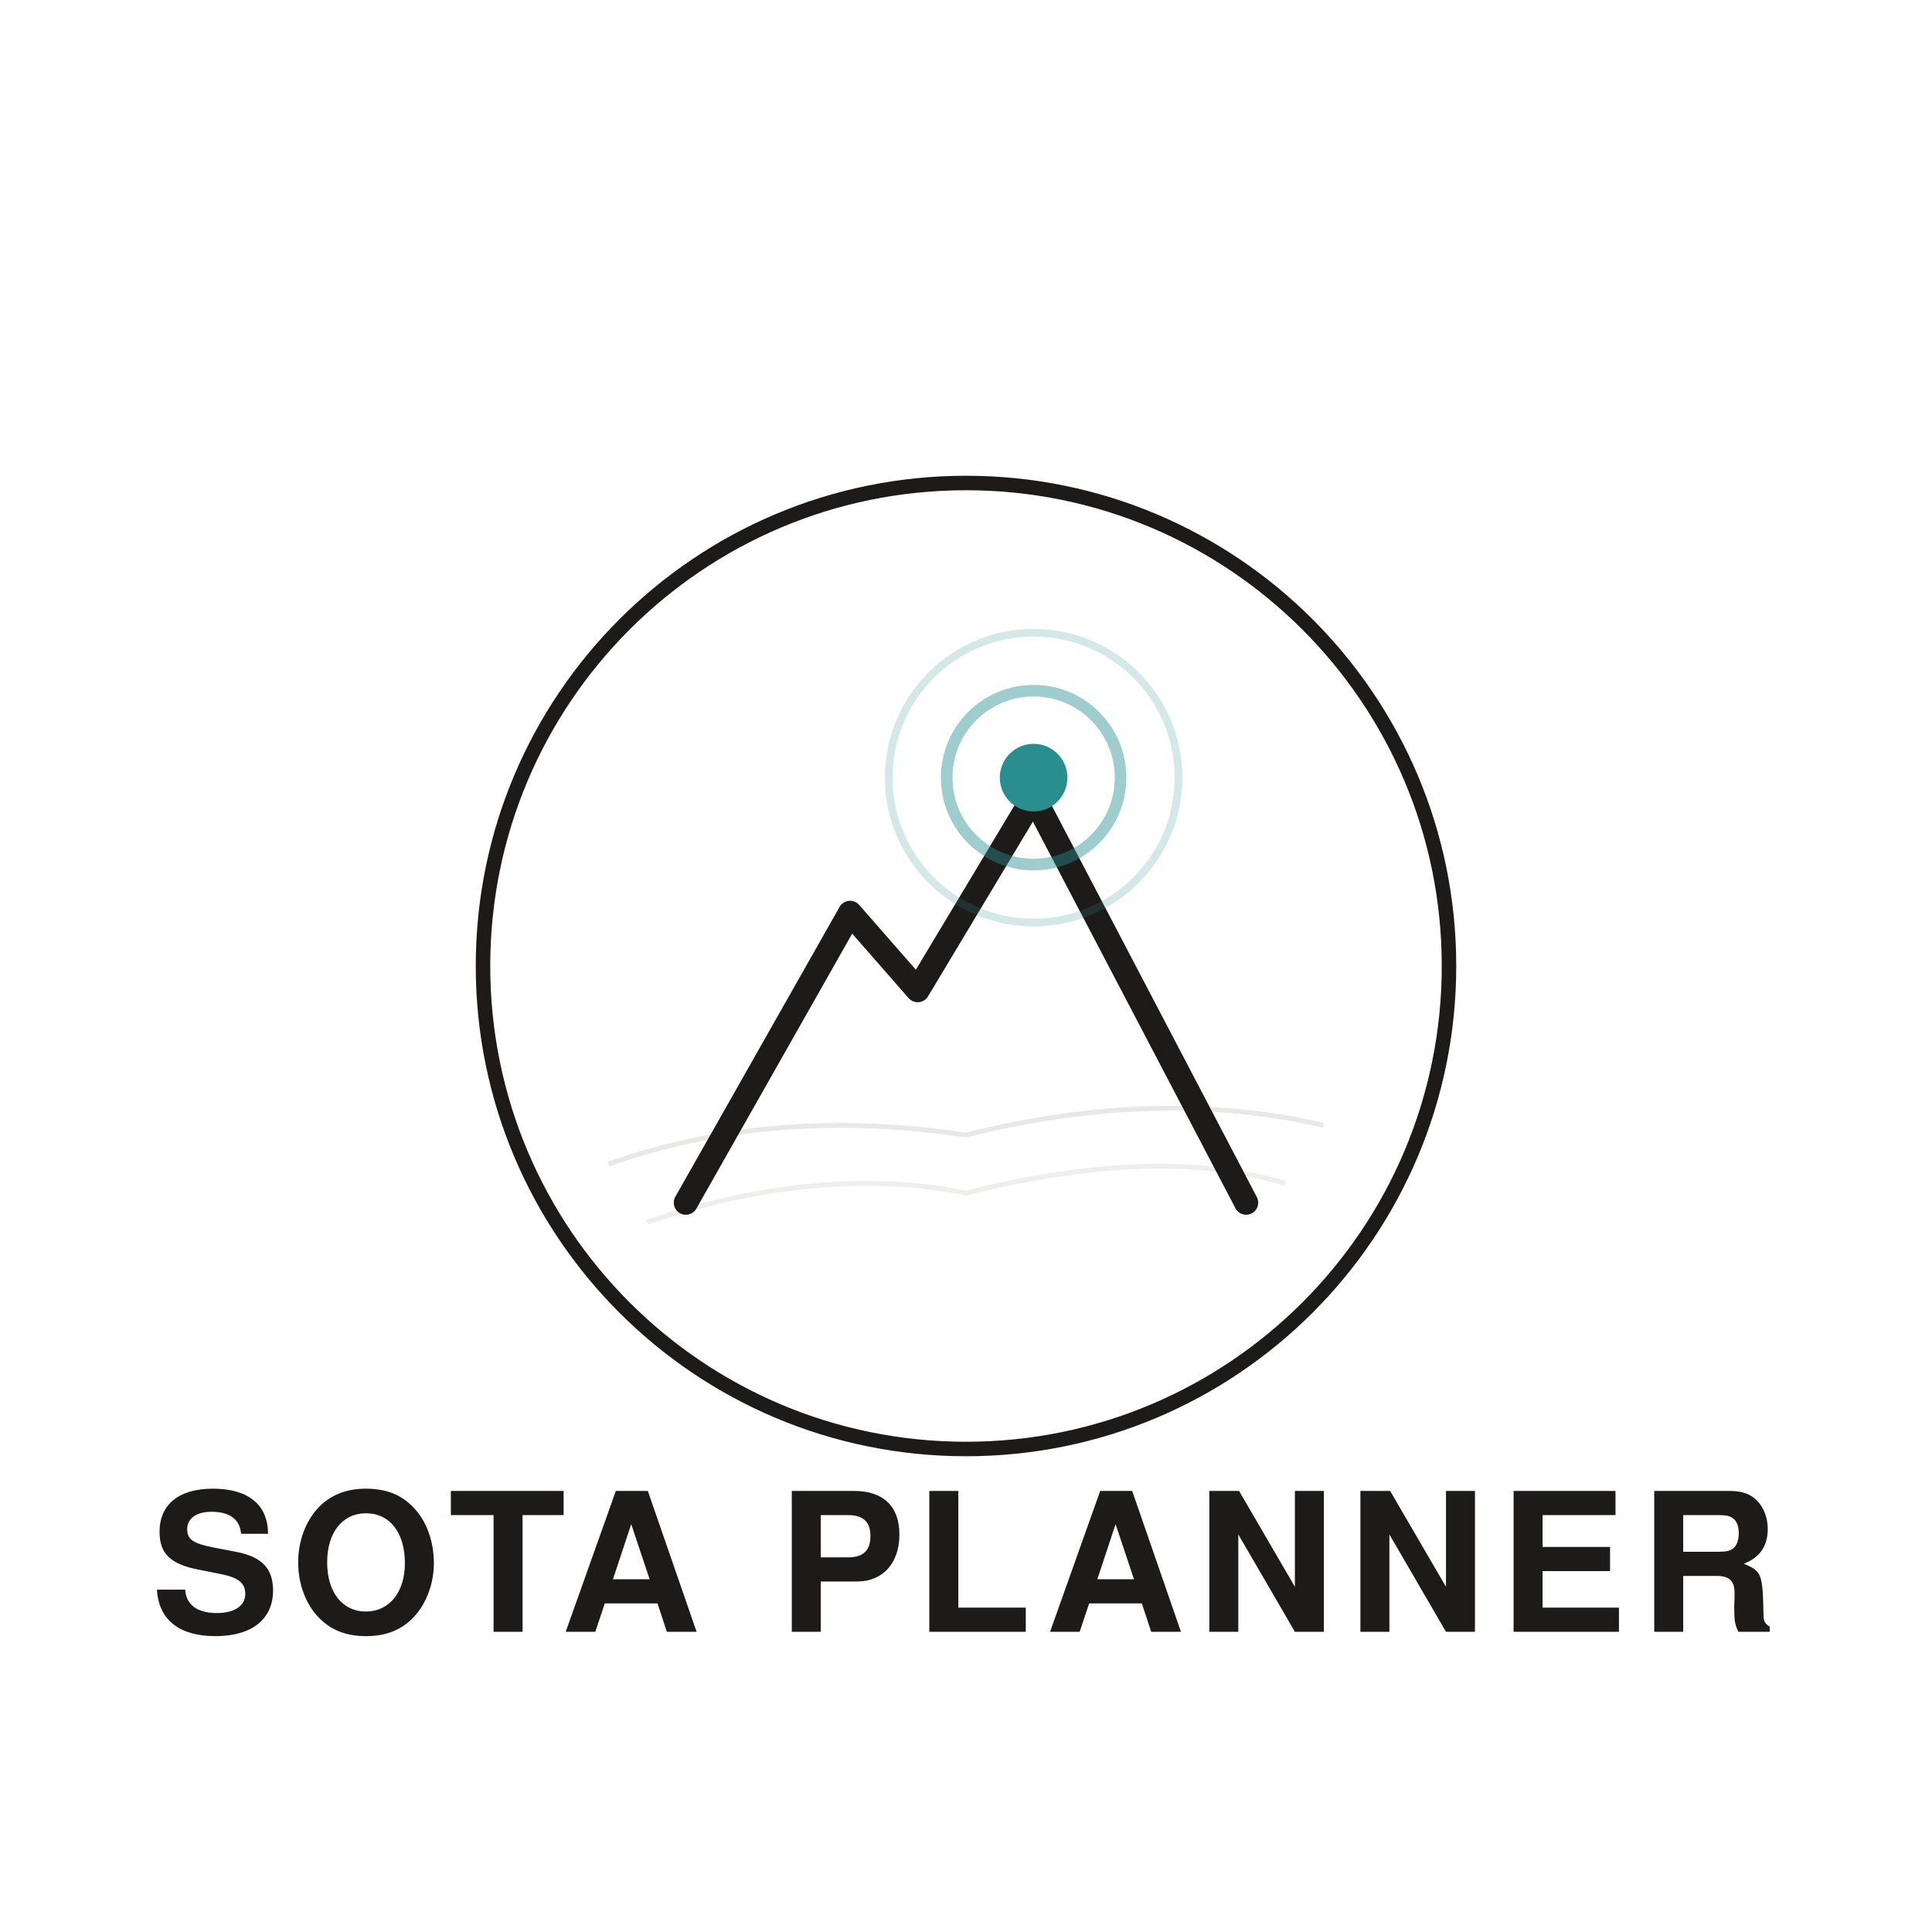
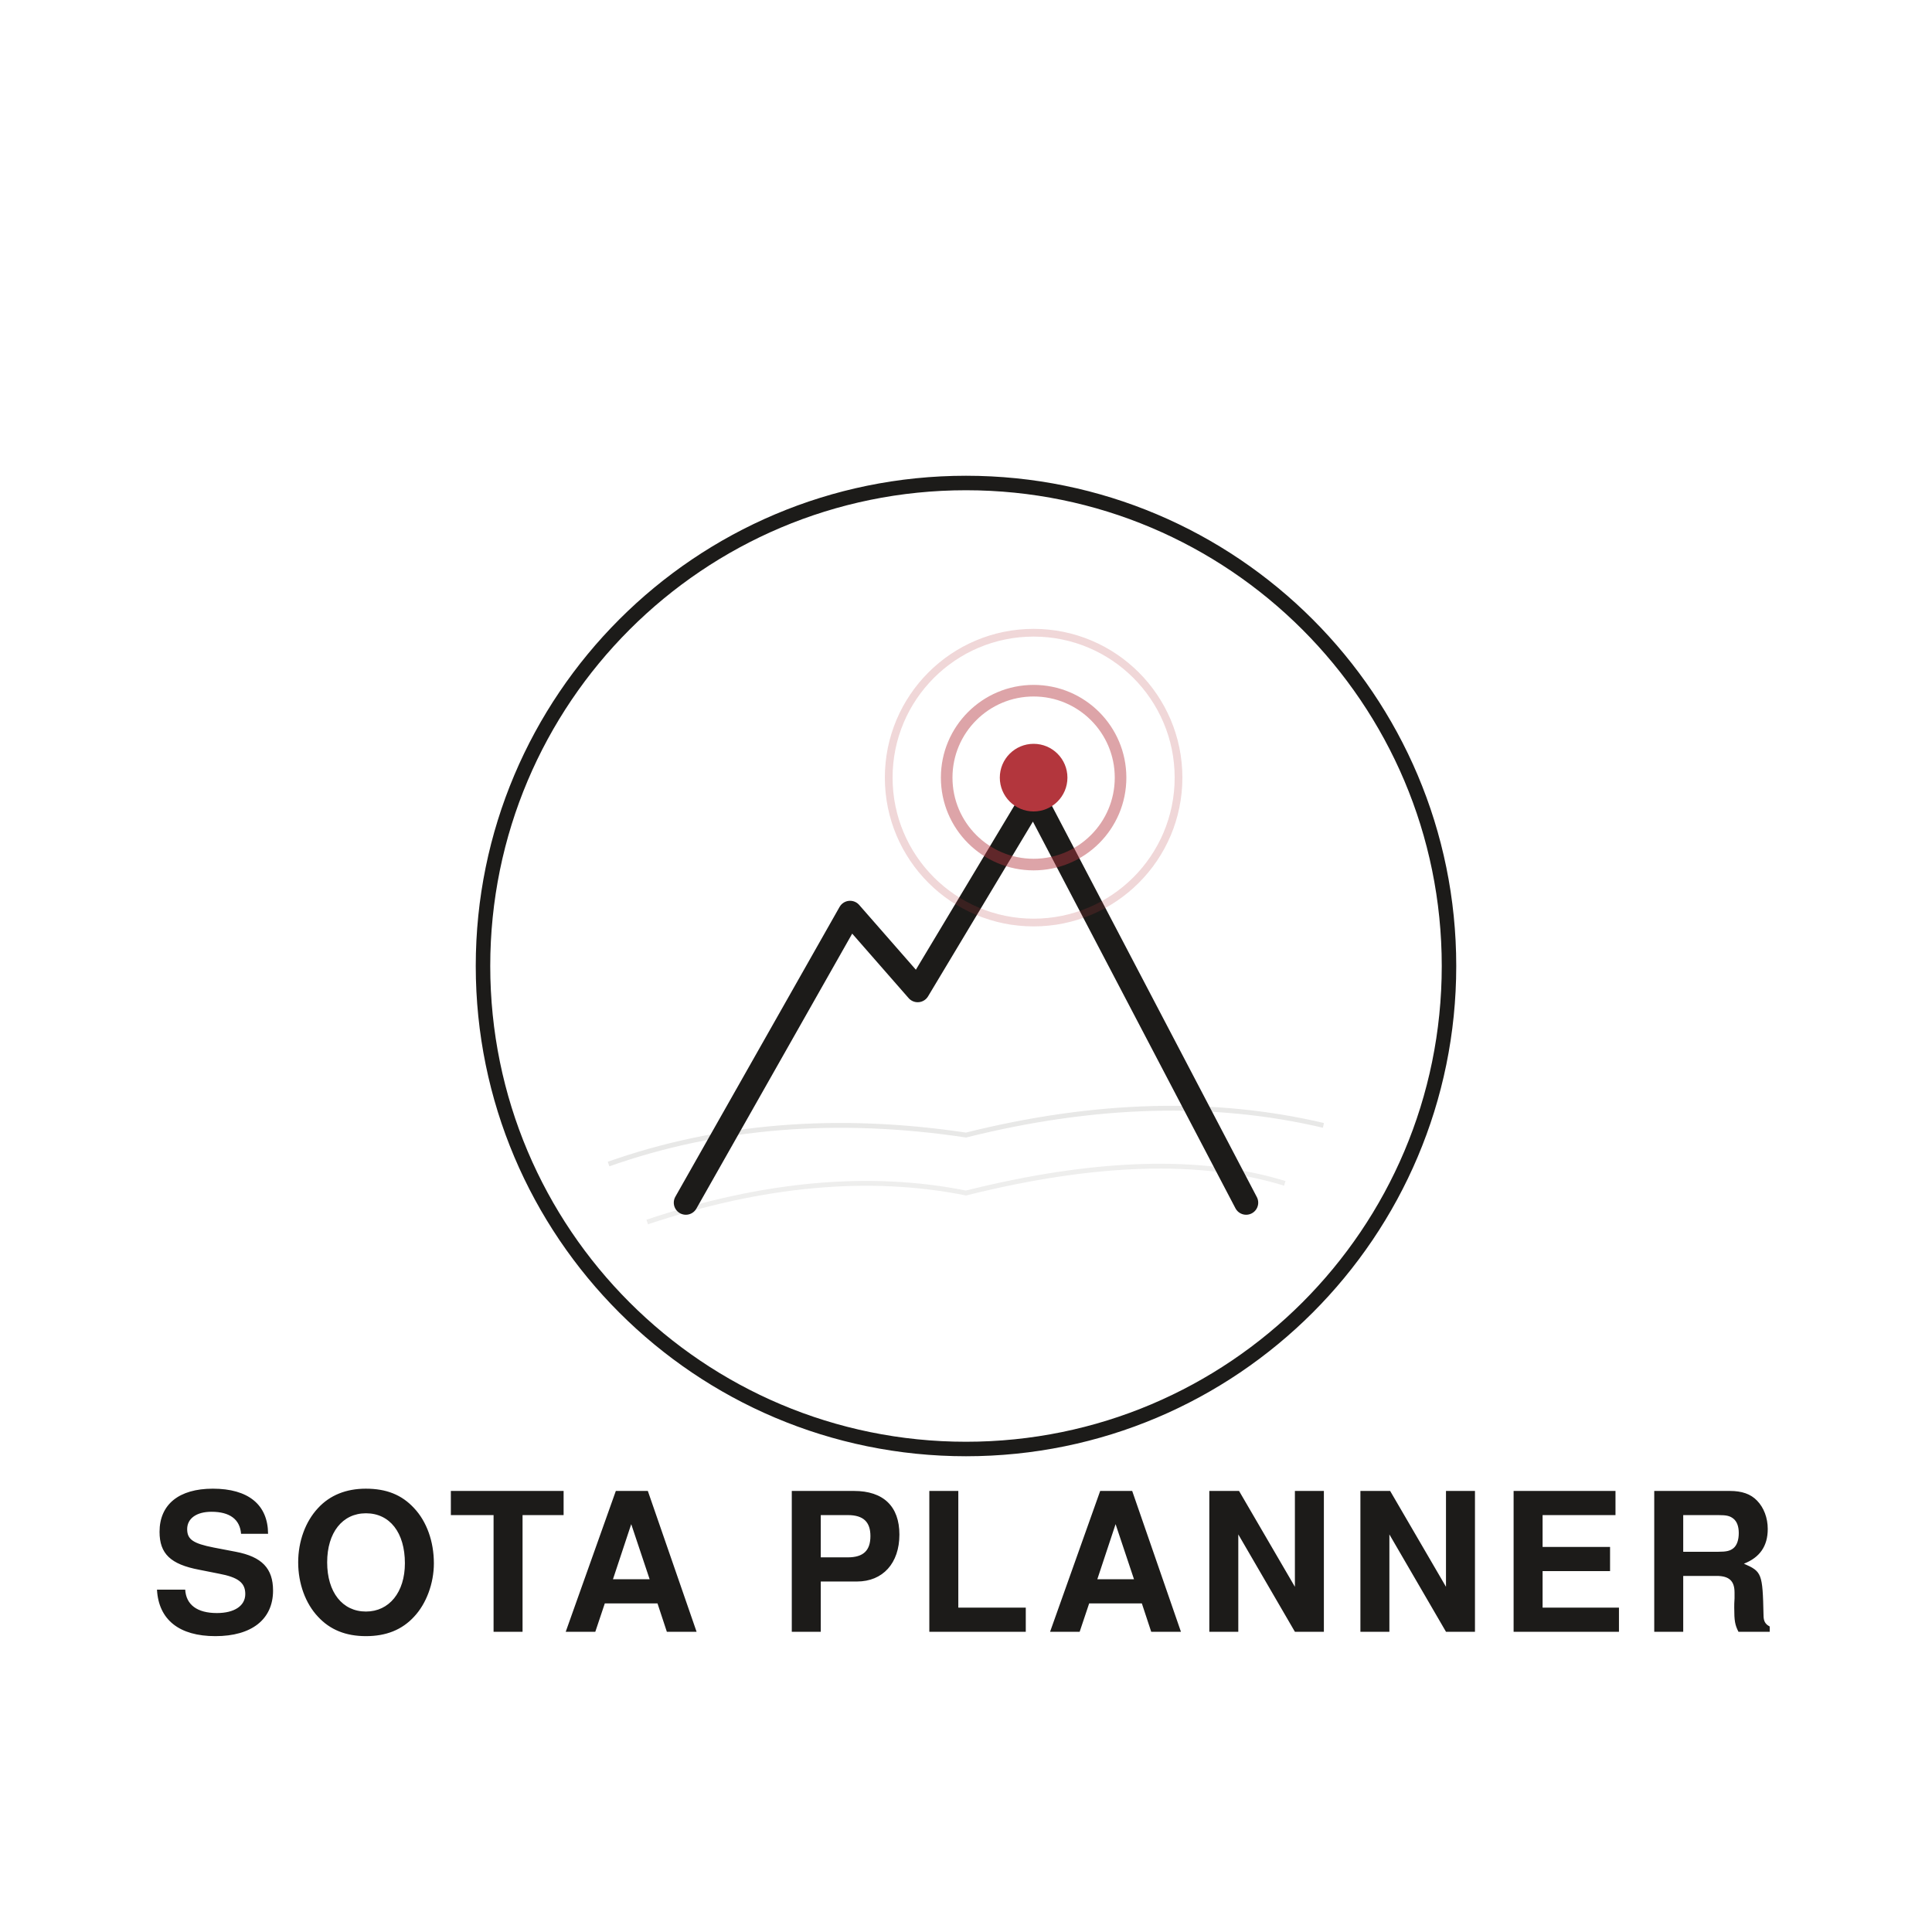
<svg xmlns="http://www.w3.org/2000/svg" id="Layer_1" version="1.1" viewBox="0 0 200 200">
  <defs>
    <style>
      .st0, .st1 {
        stroke: #8c8a86;
        stroke-width: .5px;
      }

      .st0, .st1, .st2, .st3, .st4, .st5 {
        fill: none;
      }

      .st0, .st1, .st4, .st6, .st5 {
        isolation: isolate;
      }

      .st0, .st5 {
        opacity: .2;
      }

      .st1 {
        opacity: .15;
      }

      .st7 {
-         fill: #2b8e8e;
+         fill: #b3363d;
      }

      .st2 {
        stroke-linecap: round;
        stroke-linejoin: round;
        stroke-width: 2.5px;
      }

      .st2, .st3 {
        stroke: #1c1b19;
      }

      .st3 {
        stroke-width: 1.5px;
      }

      .st4 {
        opacity: .45;
        stroke-width: 1.2px;
      }

      .st4, .st5 {
-         stroke: #2b8e8e;
+         stroke: #b3363d;
      }

      .st6 {
        fill: #1c1b19;
        font-family: Helvetica-Bold, Helvetica;
        font-size: 20px;
        font-weight: 700;
        letter-spacing: .06em;
      }

      .st5 {
        stroke-width: .8px;
      }
    </style>
  </defs>
  <circle class="st3" cx="100" cy="100" r="50" />
  <path class="st0" d="M63,120.5c11.33-4,23.67-5,37-3,13.33-3.33,25.67-3.67,37-1" />
  <path class="st1" d="M67,126.5c12-4,23-5,33-3,13.33-3.33,24.33-3.67,33-1" />
  <path class="st2" d="M71,124.5l17-30,7,8,12-20,22,42" />
  <circle class="st7" cx="107" cy="80.5" r="3.5" />
  <circle class="st4" cx="107" cy="80.5" r="9" />
  <circle class="st5" cx="107" cy="80.5" r="15" />
  <text class="st6" transform="translate(15.61 168.92)">
    <tspan x="0" y="0">SOTA PLANNER</tspan>
  </text>
</svg>
